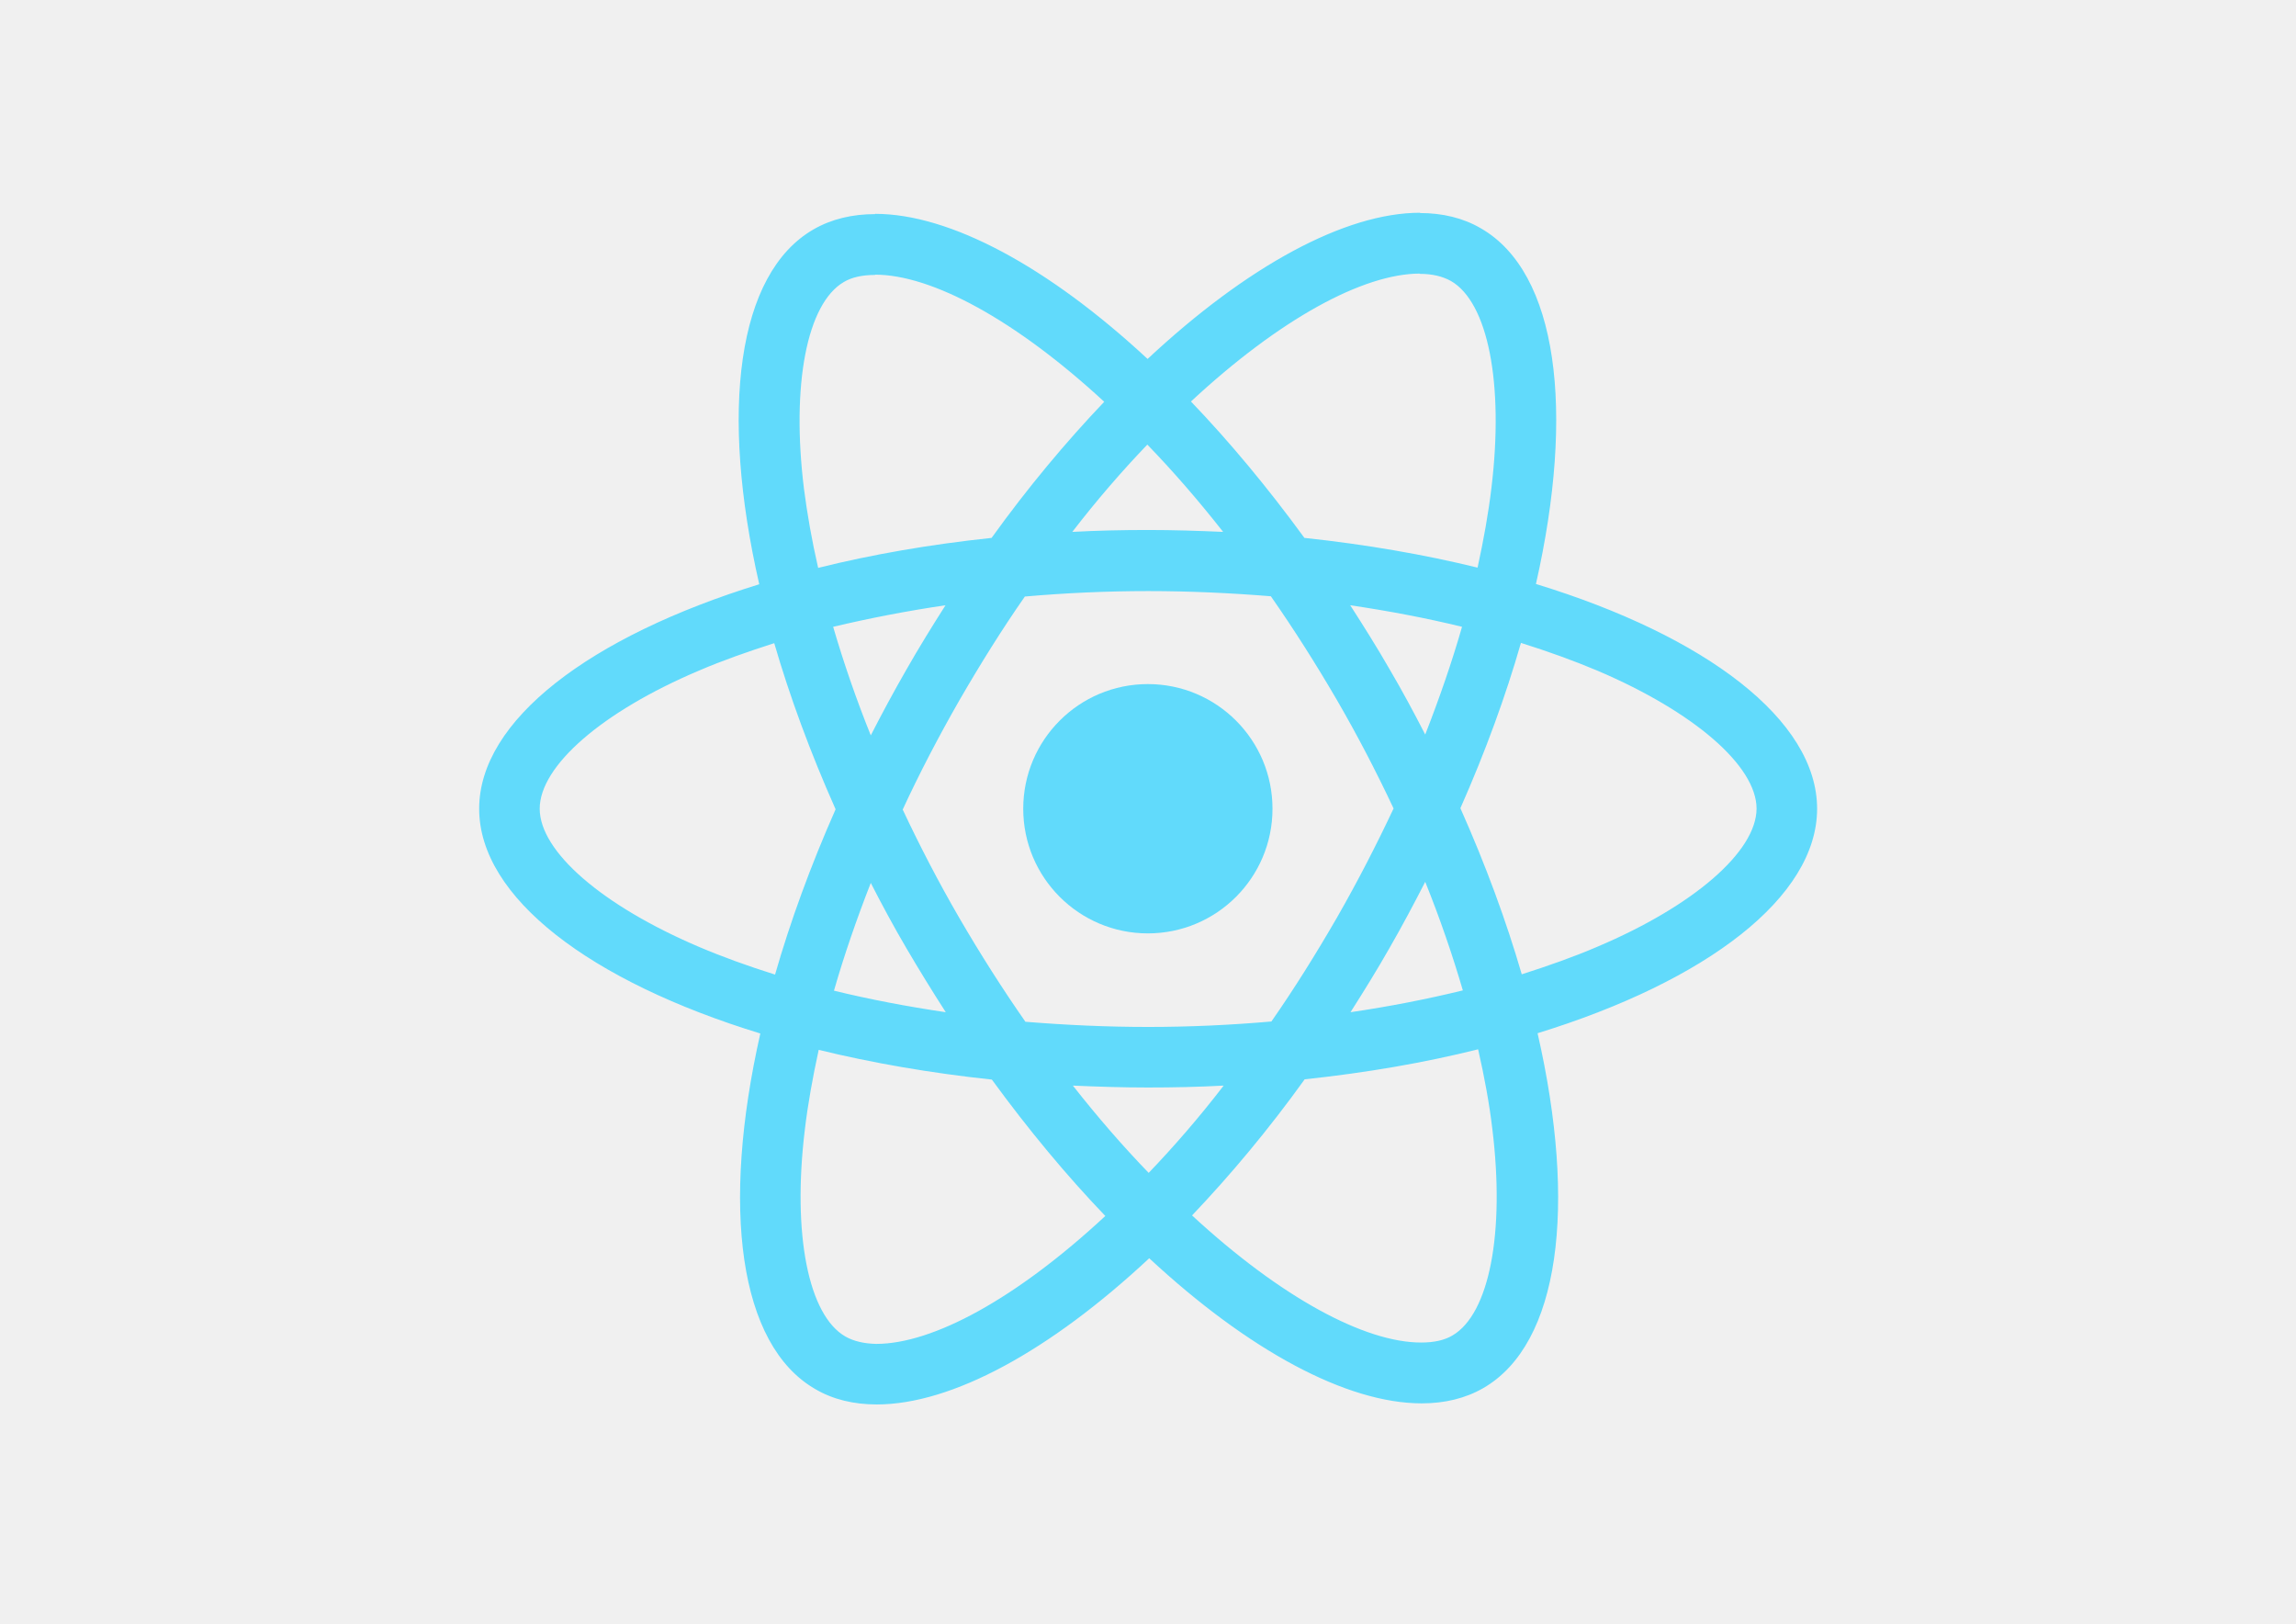
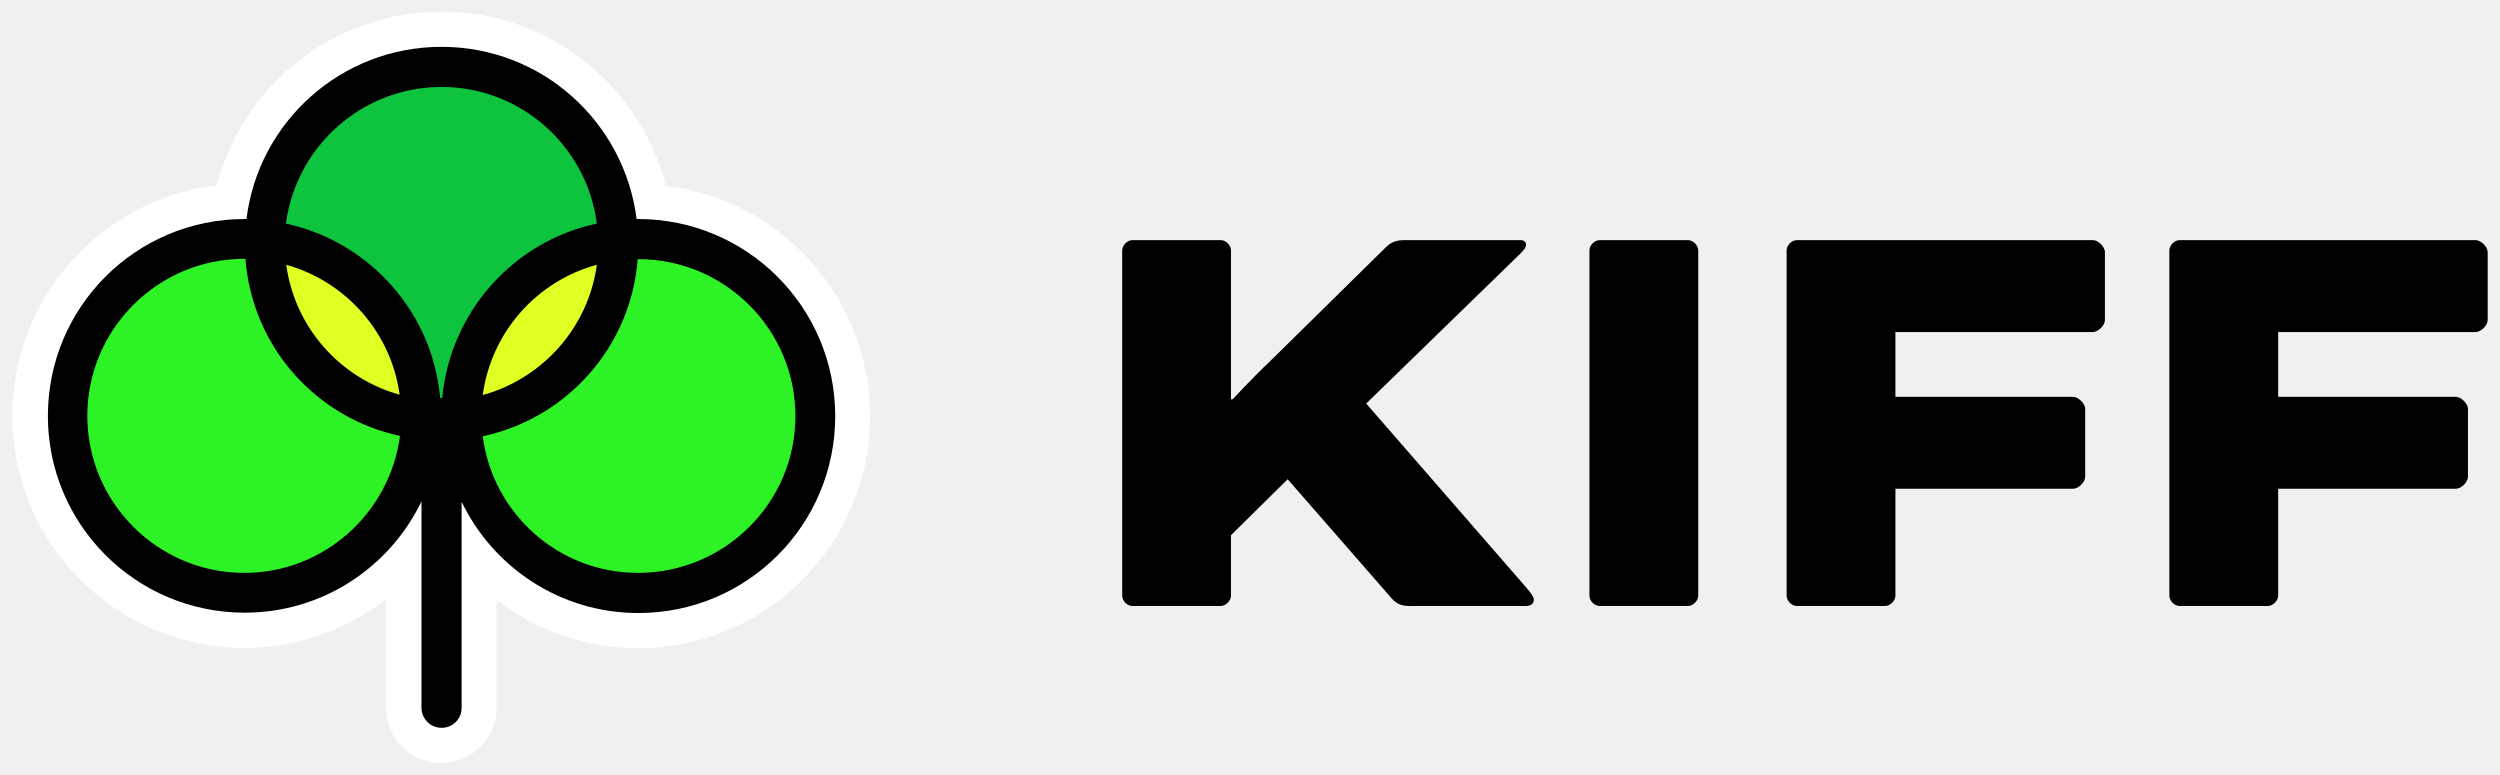
- <svg xmlns="http://www.w3.org/2000/svg" viewBox="0 0 841.9 595.3">
-   <g fill="#61DAFB">
-     <path d="M666.3 296.5c0-32.5-40.7-63.3-103.1-82.4 14.4-63.6 8-114.2-20.2-130.4-6.5-3.8-14.1-5.6-22.4-5.6v22.3c4.6 0 8.3.9 11.4 2.6 13.6 7.8 19.5 37.5 14.9 75.7-1.1 9.4-2.9 19.3-5.1 29.4-19.6-4.8-41-8.5-63.5-10.9-13.5-18.5-27.5-35.3-41.6-50 32.6-30.3 63.2-46.9 84-46.9V78c-27.5 0-63.5 19.6-99.9 53.6-36.4-33.8-72.4-53.2-99.9-53.2v22.3c20.7 0 51.4 16.5 84 46.6-14 14.7-28 31.4-41.3 49.9-22.6 2.4-44 6.1-63.6 11-2.3-10-4-19.7-5.2-29-4.7-38.2 1.1-67.9 14.6-75.8 3-1.8 6.9-2.6 11.5-2.6V78.5c-8.4 0-16 1.8-22.6 5.6-28.1 16.2-34.4 66.7-19.9 130.1-62.2 19.2-102.7 49.9-102.7 82.3 0 32.5 40.7 63.3 103.1 82.4-14.4 63.6-8 114.2 20.2 130.4 6.5 3.8 14.1 5.6 22.5 5.6 27.5 0 63.5-19.6 99.9-53.6 36.4 33.8 72.4 53.2 99.9 53.2 8.4 0 16-1.8 22.6-5.6 28.1-16.2 34.4-66.7 19.9-130.1 62-19.1 102.5-49.9 102.5-82.3zm-130.2-66.7c-3.7 12.9-8.3 26.2-13.5 39.5-4.1-8-8.4-16-13.1-24-4.6-8-9.5-15.8-14.4-23.4 14.2 2.1 27.9 4.7 41 7.9zm-45.8 106.5c-7.8 13.5-15.8 26.3-24.1 38.2-14.9 1.3-30 2-45.2 2-15.1 0-30.2-.7-45-1.9-8.3-11.9-16.4-24.6-24.2-38-7.6-13.1-14.5-26.4-20.8-39.8 6.2-13.4 13.2-26.8 20.7-39.9 7.8-13.5 15.8-26.3 24.1-38.2 14.9-1.3 30-2 45.2-2 15.1 0 30.2.7 45 1.9 8.3 11.9 16.4 24.6 24.2 38 7.6 13.1 14.5 26.4 20.8 39.8-6.3 13.4-13.2 26.8-20.7 39.9zm32.3-13c5.4 13.4 10 26.8 13.8 39.8-13.1 3.2-26.9 5.9-41.2 8 4.9-7.7 9.8-15.6 14.4-23.7 4.6-8 8.9-16.1 13-24.1zM421.2 430c-9.3-9.6-18.6-20.3-27.8-32 9 .4 18.2.7 27.5.7 9.4 0 18.7-.2 27.8-.7-9 11.7-18.3 22.4-27.5 32zm-74.4-58.9c-14.2-2.1-27.9-4.7-41-7.9 3.7-12.9 8.3-26.2 13.5-39.5 4.1 8 8.4 16 13.1 24 4.7 8 9.5 15.8 14.4 23.4zM420.7 163c9.3 9.6 18.6 20.3 27.8 32-9-.4-18.2-.7-27.5-.7-9.4 0-18.7.2-27.8.7 9-11.7 18.3-22.4 27.5-32zm-74 58.9c-4.9 7.7-9.8 15.6-14.4 23.7-4.6 8-8.9 16-13 24-5.4-13.4-10-26.8-13.8-39.8 13.1-3.1 26.9-5.8 41.2-7.9zm-90.5 125.2c-35.4-15.1-58.3-34.9-58.3-50.6 0-15.7 22.9-35.6 58.3-50.6 8.6-3.7 18-7 27.7-10.1 5.7 19.6 13.2 40 22.5 60.9-9.2 20.8-16.6 41.1-22.2 60.6-9.9-3.1-19.3-6.5-28-10.2zM310 490c-13.6-7.8-19.5-37.5-14.9-75.7 1.1-9.4 2.9-19.3 5.1-29.4 19.6 4.8 41 8.5 63.5 10.9 13.5 18.5 27.5 35.3 41.6 50-32.6 30.3-63.2 46.9-84 46.9-4.5-.1-8.3-1-11.3-2.7zm237.2-76.2c4.7 38.2-1.1 67.9-14.6 75.8-3 1.8-6.9 2.6-11.5 2.6-20.7 0-51.4-16.5-84-46.6 14-14.7 28-31.4 41.3-49.9 22.6-2.4 44-6.1 63.6-11 2.3 10.1 4.1 19.8 5.2 29.1zm38.5-66.7c-8.6 3.7-18 7-27.7 10.1-5.7-19.6-13.2-40-22.5-60.9 9.2-20.8 16.6-41.1 22.2-60.6 9.9 3.1 19.3 6.5 28.1 10.2 35.4 15.1 58.3 34.9 58.3 50.6-.1 15.7-23 35.6-58.4 50.6zM320.8 78.4z" />
-     <circle cx="420.9" cy="296.5" r="45.7" />
-     <path d="M520.5 78.1z" />
-   </g>
+ <svg xmlns="http://www.w3.org/2000/svg" width="180" viewBox="0 0 710 220" fill="currentColor" stroke="none" stroke-linecap="round" stroke-linejoin="round">
+   <path fill="#fff" d="M125.4,3.3C95.1,3.3,69,24,61.6,52.6C28.9,56.5,3.5,84.4,3.5,118.1c0,36.3,29.6,65.9,65.9,65.9 c12.6,0,24.9-3.6,35.4-10.4c1.7-1.1,3.3-2.2,4.8-3.4V201c0,8.6,7,15.7,15.7,15.7s15.7-7,15.7-15.7v-30.7c1.5,1.2,3.2,2.3,4.8,3.4 c10.6,6.8,22.8,10.4,35.4,10.4c36.3,0,65.9-29.6,65.9-65.9c0-33.7-25.4-61.5-58-65.4C181.7,24,155.7,3.3,125.4,3.3L125.4,3.3z" />
+   <path fill="#0EC43E" d="M125.4,120.4c-28.2,0-51.2-23-51.2-51.2c0-28.2,23-51.2,51.2-51.2c28.2,0,51.2,23,51.2,51.2 C176.6,97.4,153.6,120.4,125.4,120.4z" />
+   <path fill="#2CF226" d="M69.4,169.3c-28.2,0-51.2-23-51.2-51.2c0-28.2,23-51.2,51.2-51.2c28.2,0,51.2,23,51.2,51.2 C120.6,146.3,97.6,169.3,69.4,169.3z" />
+   <path fill="#2CF226" d="M181.2,169.3c-28.2,0-51.2-23-51.2-51.2c0-28.2,23-51.2,51.2-51.2c28.2,0,51.2,23,51.2,51.2 C232.4,146.3,209.5,169.3,181.2,169.3z" />
+   <path fill="#E0FF23" d="M130.1,120.2c0-0.7-0.1-1.4-0.1-2.1c0-26.5,20.5-48.5,46.5-50.9c0,0.7,0.1,1.4,0.1,2.1 C176.6,95.8,156.1,117.8,130.1,120.2z" />
+   <path fill="#E0FF23" d="M120.5,120.2c-25.9-2.5-46.3-24.5-46.3-50.9c0-0.7,0-1.3,0.1-2c25.9,2.5,46.3,24.5,46.3,50.9 C120.6,118.8,120.6,119.4,120.5,120.2z" />
+   <path fill="#000" d="M181.2,62.2c-0.1,0-0.3,0-0.4,0c-3.5-27.6-26.9-48.9-55.4-48.9c-28.5,0-52,21.3-55.4,48.9c-0.2,0-0.4,0-0.5,0 c-30.9,0-55.9,25-55.9,55.9c0,30.9,25,55.9,55.9,55.9c22.1,0,41.2-12.9,50.2-31.6V201c0,3.1,2.5,5.7,5.7,5.7s5.7-2.5,5.7-5.7 v-58.5c9,18.7,28.1,31.6,50.2,31.6c30.9,0,55.9-25,55.9-55.9C237.2,87.2,212.1,62.2,181.2,62.2z M125.4,24.7 c22.6,0,41.3,16.9,44.1,38.8c-23.6,5-41.6,25-43.9,49.5c-0.1,0-0.2,0-0.3,0c-0.1,0-0.2,0-0.3,0c-2.2-24.5-20.2-44.4-43.8-49.5 C84.1,41.6,102.8,24.7,125.4,24.7z M169.5,75.2c-2.4,17.8-15.4,32.3-32.4,37C139.5,94.3,152.5,79.8,169.5,75.2z M113.5,112.1 C96.6,107.4,83.7,93,81.3,75.2C98.2,79.9,111.1,94.4,113.5,112.1z M69.4,162.7c-24.6,0-44.6-20-44.6-44.6s20-44.6,44.6-44.6 c0.1,0,0.2,0,0.3,0c1.9,24.9,20,45.2,43.9,50.3C110.7,145.7,92,162.7,69.4,162.7z M181.2,162.7c-22.6,0-41.3-16.9-44.1-38.8 c23.9-5.1,42.1-25.4,44-50.3c0.1,0,0.1,0,0.2,0c24.6,0,44.6,20,44.6,44.6S205.8,162.7,181.2,162.7z" />
+   <path d="M388,114.6l45.4,52.2c1.9,2.2,2.2,2.9,2.2,3.6c0,0.7-0.5,1.7-2.2,1.7h-32.6c-2.2,0-3.9-0.2-5.6-2.2l-29.5-33.8L349.6,152 v17.2c0,1.4-1.5,2.9-2.9,2.9h-25.1c-1.5,0-2.9-1.5-2.9-2.9V71.1c0-1.4,1.4-2.9,2.9-2.9h25.1c1.5,0,2.9,1.5,2.9,2.9v42.3h0.5 c0,0,4.8-5.3,10.9-11.1l32.4-31.9c1.7-1.7,3.1-2.2,5.6-2.2h32.9c1,0,1.5,0.7,1.5,1.2c0,0.7-0.2,1.2-1.7,2.7L388,114.6z" />
+   <path d="M482.3,169.2c0,1.4-1.5,2.9-2.9,2.9h-25.1c-1.5,0-2.9-1.5-2.9-2.9V71.1c0-1.4,1.4-2.9,2.9-2.9h25.1c1.5,0,2.9,1.5,2.9,2.9 V169.2z" />
+   <path d="M510.3,172.1c-1.5,0-2.9-1.5-2.9-2.9V71.1c0-1.4,1.4-2.9,2.9-2.9h84.1c1.5,0,3.4,1.9,3.4,3.4v19.3c0,1.5-1.9,3.4-3.4,3.4 h-56.1v18.4h50.5c1.4,0,3.4,1.9,3.4,3.4v19.3c0,1.5-1.9,3.4-3.4,3.4h-50.5v30.4c0,1.4-1.5,2.9-2.9,2.9H510.3z" />
+   <path d="M619,172.1c-1.5,0-2.9-1.5-2.9-2.9V71.1c0-1.4,1.4-2.9,2.9-2.9h84.1c1.5,0,3.4,1.9,3.4,3.4v19.3c0,1.5-1.9,3.4-3.4,3.4 h-56.1v18.4h50.5c1.4,0,3.4,1.9,3.4,3.4v19.3c0,1.5-1.9,3.4-3.4,3.4h-50.5v30.4c0,1.4-1.5,2.9-2.9,2.9H619z" />
</svg>
